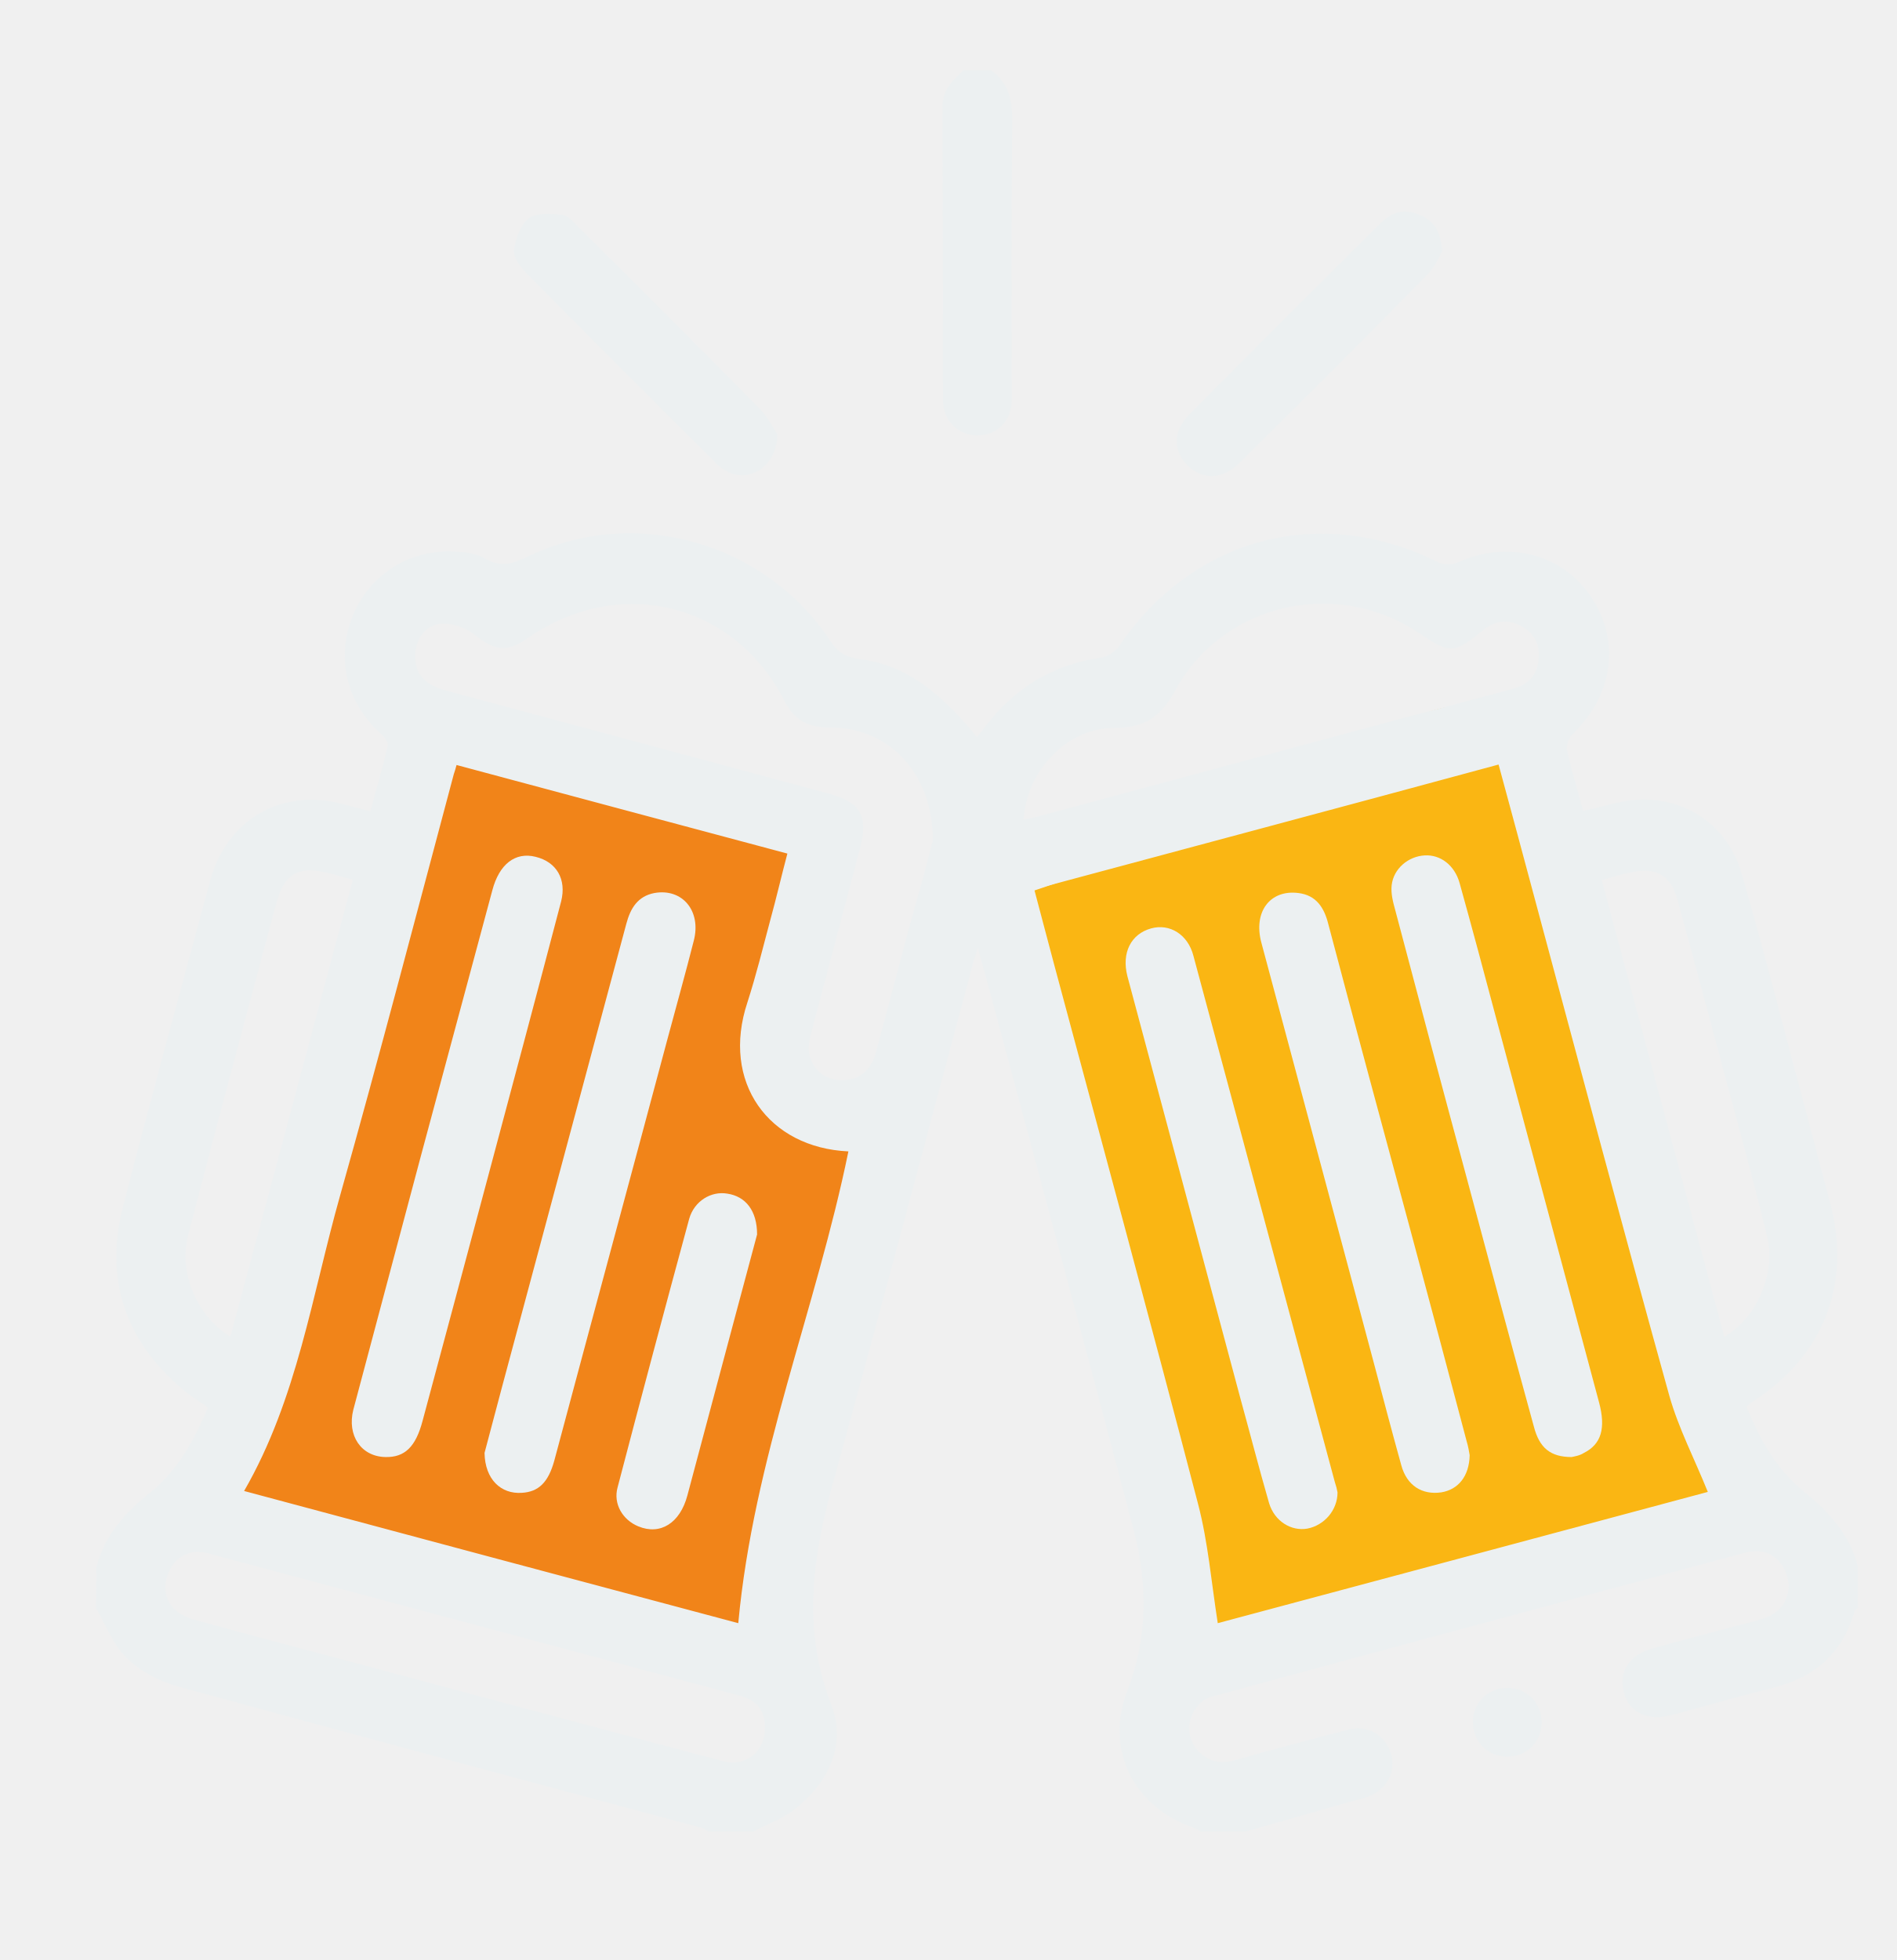
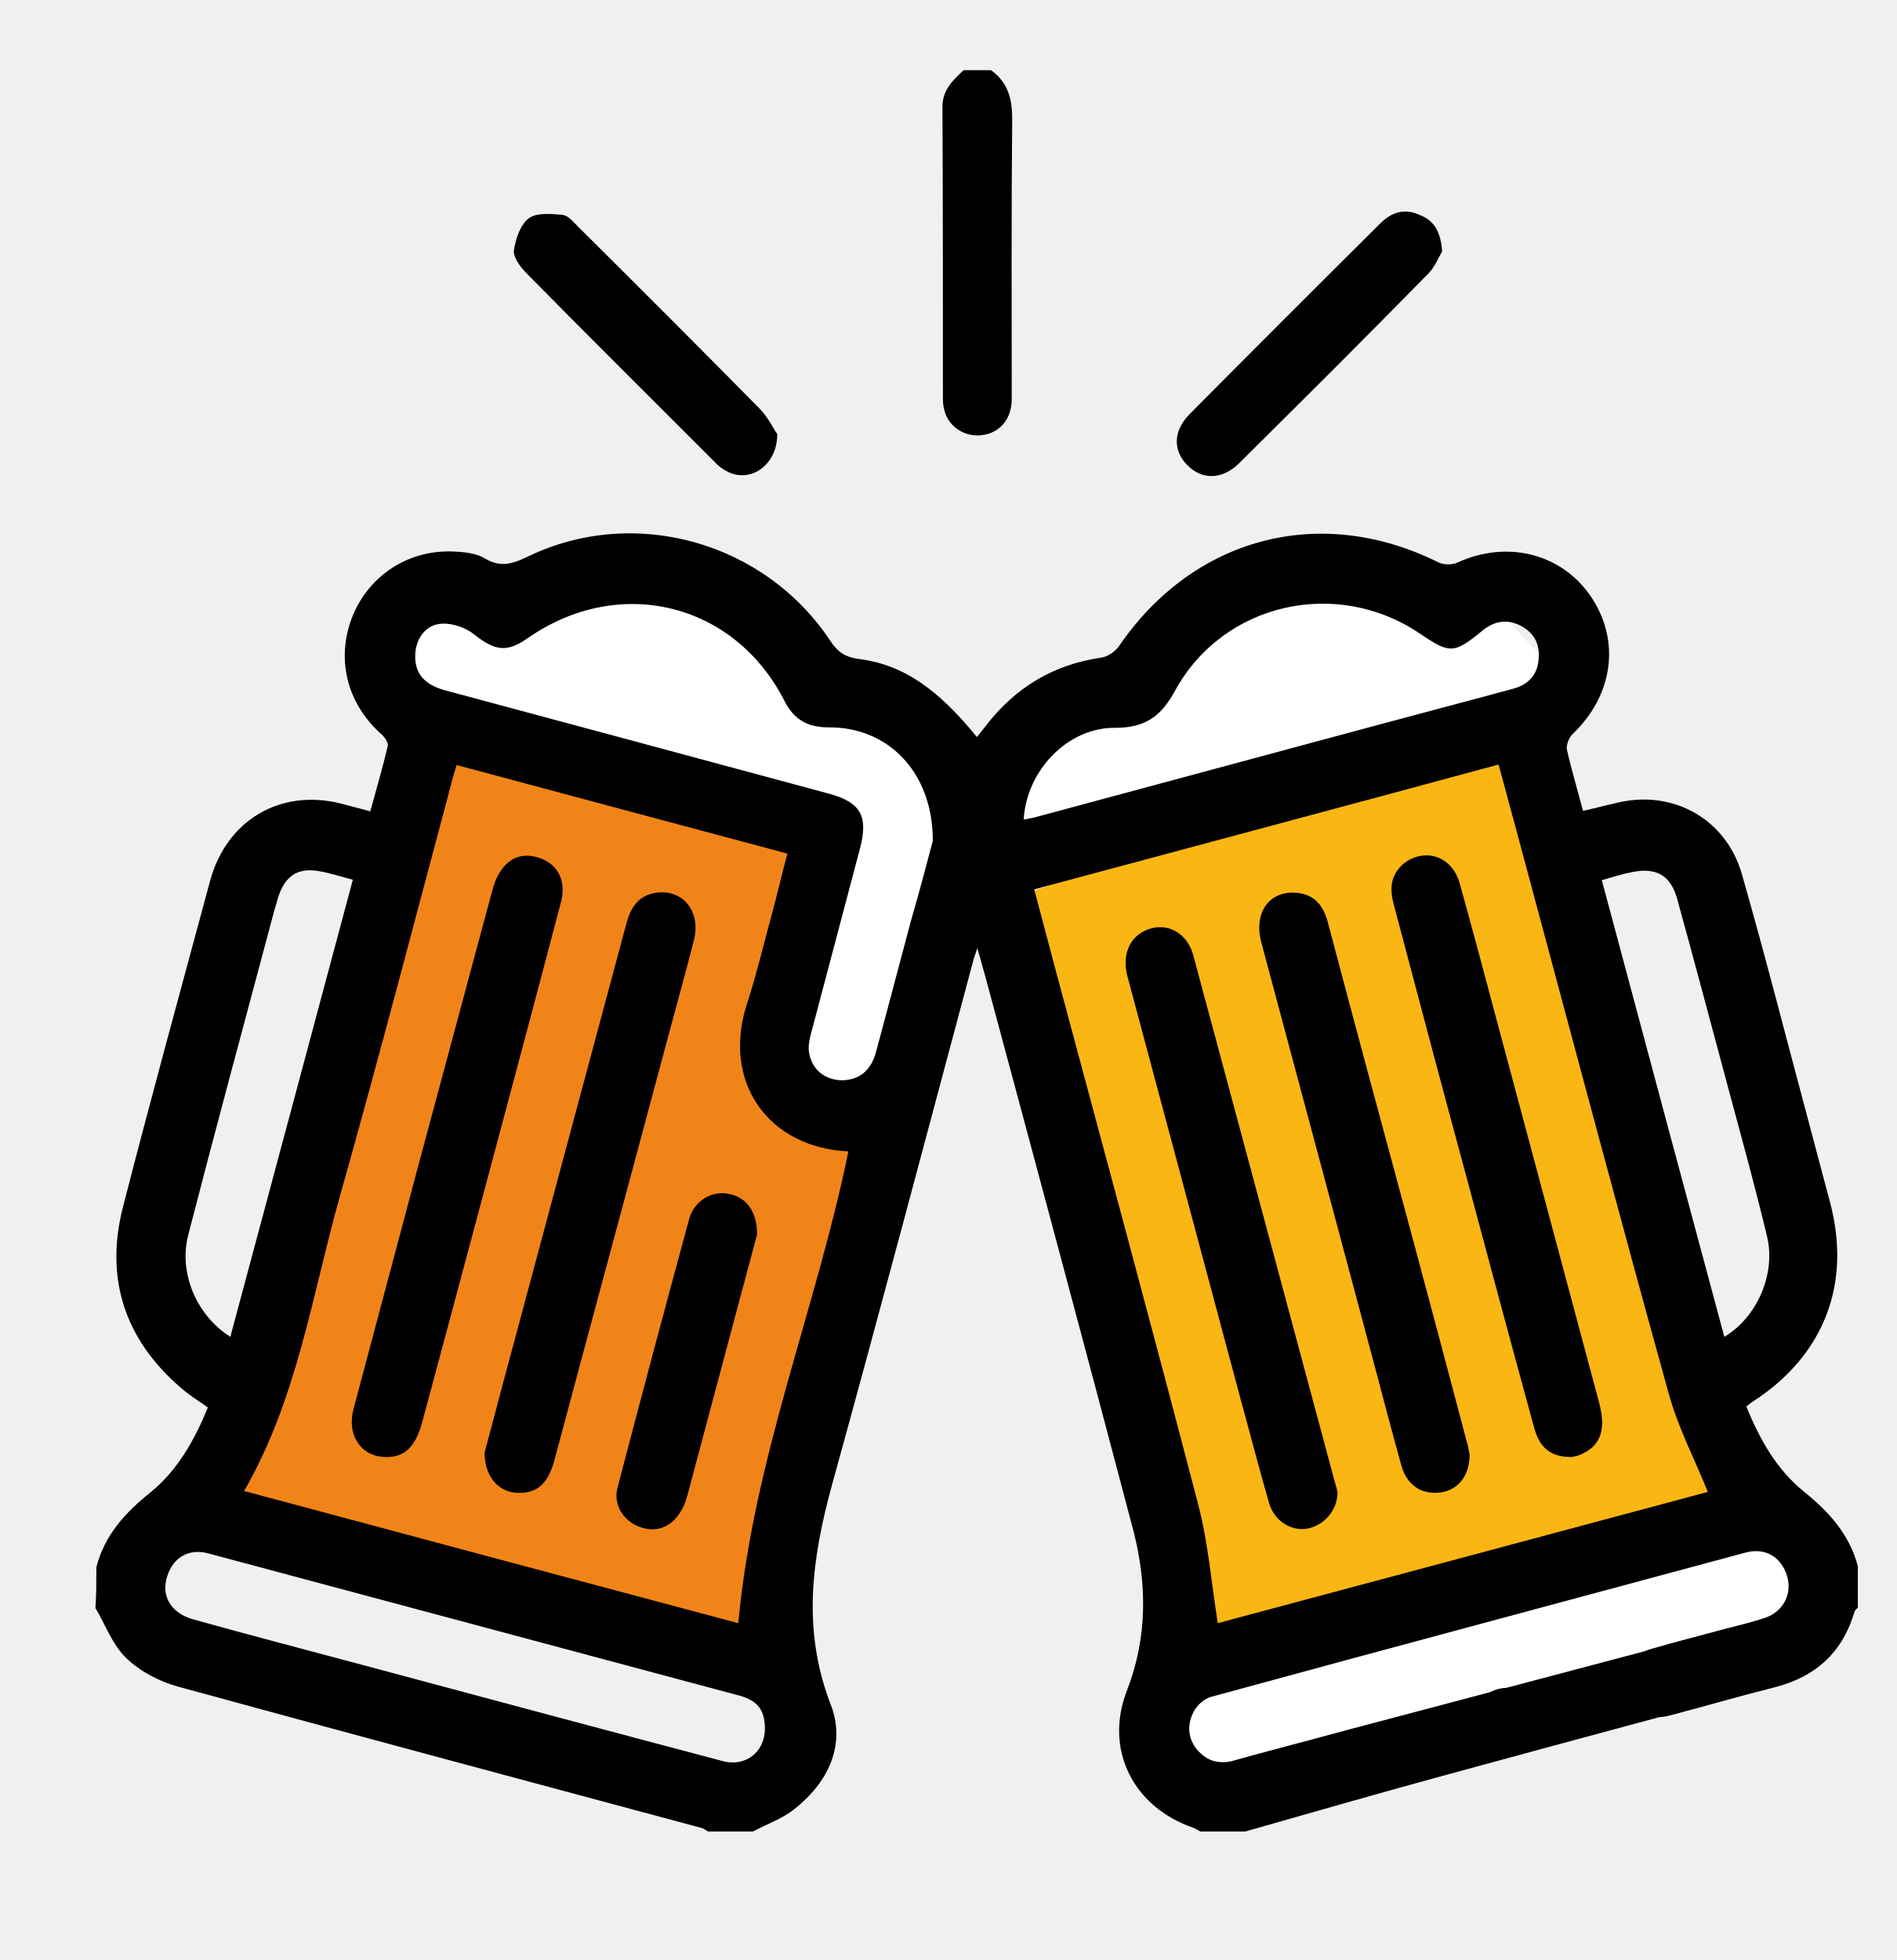
<svg xmlns="http://www.w3.org/2000/svg" version="1.1" id="Layer_1" x="0px" y="0px" viewBox="0 0 413.4 427.1" style="enable-background:new 0 0 413.4 427.1;" xml:space="preserve">
  <style type="text/css">
- 	.st0{fill:#F18419;}
- 	.st1{fill:#FAB613;}
- 	.st2{fill:#ECF0F1;}
+ 	.st0{fill:#FFFFFF;}
+ 	.st1{fill:#F18419;}
+ 	.st2{fill:#FAB613;}
</style>
+   <path class="st0" d="M226,160.1c3.6-4,6.2-6.4,7.1-7.1c0.7-0.6,3.2-2.7,7.6-5.7c6.5-4.4,7.3-4,11.8-7.1c7.1-4.9,5.9-6.4,11.4-9.5  c4.3-2.3,8.2-3.2,13.3-4.3c2.8-0.6,6.1-1.3,10.4-1.4c5.7-0.2,10.1-0.3,14.7,1.9c4.4,2.1,4.5,4.3,8.5,5.2c1.7,0.4,3,0.3,9-0.9  c9.2-1.9,13.8-2.8,13.7-3.3c-0.1-0.6-5.4-1.5-6.6,0.5c-2.4,3.7,9.7,17.3,13.3,15.6c0.9-0.4,1.1-1.8,1.4-3.8c0.6-4.1-0.8-8.1-1.4-8  c-1.2,0.1,3.5,13.6-2.8,21.3c-3,3.6-5.7,2.8-24.1,6.6c-15,3.1-24.4,6-27.9,7.1c-6.3,2-5.4,2-12.3,4.3c-14.3,4.7-16.5,4.1-32.7,8.5  c-15.8,4.4-22,7.3-24.6,4.3c-1.7-1.9-0.8-5.2,0-8.5C217,170.3,220,166.9,226,160.1z" />
+   <path class="st0" d="M86.8,130.3c3.7-2.7,7,0.5,15.1,0c2.5-0.2,1.8-0.4,13.3-3.3c7.2-1.8,10.8-2.7,13.3-2.8  c2.7-0.2,6.5,0.4,14.2,1.4c9.8,1.4,11.4,2,12.3,2.4c1.8,0.8,4.5,2.9,9.9,7.1c6.5,5,8.5,7.1,9.5,8c3.6,3.8,2.7,3.8,5.2,6.2  c4.1,3.8,6.3,3.5,15.6,9c2.8,1.7,4.3,2.5,5.7,3.8c3.9,3.4,5.6,7.3,6.6,9.5c1.2,2.7,3.1,6.9,2.8,12.3c-0.2,3.2-1,5.9-2.4,9.9  c-0.9,2.8-1.7,4.7-2.4,6.2c-1.7,4.1-2.5,6.7-5.2,15.1c-8.3,26.1-9.7,29.5-9,29.8c0.8,0.4,4.1-4.2,3.3-5.2c-0.9-1.1-6.2,4.2-13.3,3.3  c-4.2-0.5-7-2.9-7.7-3.6c-5.5-5.1-4.7-13.1-4.6-13.9c0.4-3.5,1.6-3.7,2.8-9.9c0.6-3.1,0.8-5.7,0.9-7.1c0.3-4.9-0.3-5.3,0-10.4  c0.2-4.5,0.7-4.8,0.5-7.6c-0.1-1.6-0.4-4.3-1.9-7.1c-2.6-5-7.3-7-8.5-7.6c-2.6-1.1-3.7-0.8-9.5-1.4c-7-0.7-12.4-1.8-19.9-3.3  c-4-0.8-6-1.2-8.5-1.9c-11.6-3.1-11.9-5.6-24.1-9.5c-3.2-1-6.4-1.9-10.4-4.3c-1.4-0.8-4-2.4-6.6-5.2c-2.5-2.6-4.1-4.2-4.3-6.6  c-0.2-1.9,0.8-3.7,2.8-7.1C84.6,132.9,85.6,131.2,86.8,130.3z" />
+   <path class="st0" d="M257.1,387.6c21,23.1,109.7-30.5,131.9-32.7c1-0.1,5.2-0.4,6.2-2.8c0.7-1.8-0.9-3.7-5.8-10.5  c-5.5-7.7-5.8-8.8-7.6-9.5c-4-1.6-7.9,1.2-13.4,3.8c-5.6,2.7-4.3,1.1-29,7c-10.2,2.5-17.8,4.5-24.6,6.4c-21.7,5.9-18.8,5.8-29.4,8.4  c-21,5.2-27.7,4.2-31,9.9C251.3,372.9,252.1,382.2,257.1,387.6z" />
  <g>
-     <path class="st0" d="M96.2,159C59.6,275.6,44,323.6,41.7,328.2c0,0.1-0.1,0.2-0.1,0.3c-1.1,8,106.9,27.1,124.4,32.1   c0.1,0,0.2,0,0.3,0.1c9.6,0.9,16.1-82.1,23.6-106.3c0.5-1.5,1.5-4.7,0-7.5c-2.8-5-10.8-2.2-16.1-7.5c-2.6-2.6-3.1-6-4-12.6   c-0.6-4.5-1.7-12.1,1.1-20.7c3.2-9.5,8.1-10.9,8-18.4c0-1,0-6.4-3.4-10.3c-5.4-6.3-16.1-5.4-19.5-5.2C145,172.8,127,170.8,96.2,159   z" />
-     <path class="st1" d="M222,195.2c30.8,116.5,42.8,164.7,42.6,169.1c0,0.1,0,0.2,0.1,0.3c2,4.4,52.8-14.6,111.9-38.4   c-11.8-54.9-19.6-79.9-24.7-92.5c-3.1-7.6-8.1-18.1-11-33.8c-1.2-6.4-2.8-12.7-3.9-19.1c0,0-2.1-11.8-7-19.9   c-0.1-0.2-0.2-0.4-0.3-0.5c-1-1.5-3.7-5.1-8.5-6.3c-8.6-2.1-22.3,7.4-22.3,7.4C288.7,169,268.1,179.9,222,195.2z" />
-     <path class="st2" d="M21,341.5c1.8-7,6.3-11.9,11.8-16.3c5.9-4.8,9.6-11.4,12.5-18.5c-2.1-1.5-4.1-2.7-5.9-4.3   c-12.2-10.5-16.6-23.8-12.6-39.4c6.1-23.7,12.6-47.4,19-71.1c3.6-13.2,15.3-20.1,28.5-16.8c2,0.5,4.1,1.1,6.4,1.7   c1.3-4.8,2.7-9.5,3.8-14.2c0.2-0.8-0.8-2.2-1.7-2.9c-7.4-6.8-9.6-16.5-5.9-25.6c3.7-8.9,12.4-14.5,22.3-13.9   c2.2,0.1,4.7,0.4,6.5,1.5c3.5,2.1,6.2,1.1,9.5-0.5c23.2-11.1,51.5-3.1,65.8,18.5c1.6,2.4,3.2,3.5,6.2,3.9c9.5,1.2,17.1,6.4,25.7,17   c0.7-0.9,1.4-1.7,2-2.5c6.4-8.3,14.7-13.3,25.1-14.8c1.4-0.2,3-1.3,3.8-2.4c16.3-23.9,44-31.2,69.8-18.3c1.1,0.5,2.9,0.5,4,0   c10.9-5,22.8-2,29.2,7.5c6.4,9.6,4.8,21.4-4.1,29.9c-0.8,0.8-1.4,2.4-1.2,3.4c1,4.4,2.3,8.7,3.5,13.3c2.7-0.6,5.3-1.3,8-1.9   c11.9-2.6,23.2,3.8,26.6,15.6c5.2,18.1,9.8,36.3,14.7,54.5c1.5,5.8,3.1,11.6,4.6,17.3c4.6,17.7-1.4,33.1-16.7,43.1   c-0.5,0.3-1,0.7-1.6,1.2c2.9,7.1,6.5,13.6,12.5,18.5c5.5,4.4,10,9.4,11.8,16.3c0,3,0,6,0,9c-0.2,0.3-0.6,0.5-0.7,0.8   c-2.6,9-8.5,14.3-17.5,16.6c-7.6,1.9-15.1,4.1-22.7,6.1c-4.9,1.3-9-0.7-10.1-5c-1.2-4.4,1.1-8.1,6-9.5c5.5-1.6,11.1-3,16.6-4.5   c2.8-0.7,5.6-1.4,8.3-2.3c3.9-1.4,5.8-5.2,4.7-9c-1.3-4.3-4.8-6.3-9-5.2c-38.9,10.5-77.9,20.9-116.7,31.5c-1.4,0.4-2.9,1.8-3.6,3.1   c-1.5,2.8-1.4,5.8,0.7,8.4c2.3,2.6,5.1,3.2,8.5,2.2c8.1-2.3,16.3-4.5,24.5-6.6c4.2-1.1,8.1,1.2,9.3,5.4c1.1,3.8-1,7.7-5,9.2   c-1,0.4-2.2,0.6-3.2,0.9c-7.8,2.2-15.7,4.5-23.5,6.7c-3.2,0-6.5,0-9.8,0c-0.5-0.3-1-0.6-1.5-0.8c-13.1-4.5-19.5-17-14.5-29.9   c4.5-11.6,4.4-23.2,1.4-34.9c-10.6-40.2-21.4-80.4-32.2-120.5c-0.5-1.8-1-3.6-1.8-6.4c-0.5,1.6-0.7,2-0.8,2.4   c-10.2,38.1-20.3,76.3-30.8,114.3c-4.4,16-6.7,31.6-0.4,48c3.5,8.9-0.5,17.2-8.1,23.1c-2.6,2-5.8,3.1-8.8,4.7c-3.2,0-6.5,0-9.8,0   c-0.5-0.3-1-0.7-1.5-0.8c-38-10.2-76.1-20.4-114.1-30.8c-4-1.1-8.2-3.3-11.2-6.2c-3-2.9-4.5-7.2-6.7-10.9   C21,347.5,21,344.5,21,341.5z M225.4,193.8c1.5,5.8,3,11.2,4.4,16.6c10.5,39.1,21.1,78.2,31.3,117.3c2.2,8.4,2.9,17.1,4.3,26   c35.5-9.5,71.4-19.1,106.8-28.6c-2.9-7.2-6.4-13.9-8.4-21c-10-36-19.6-72.1-29.3-108.2c-2.6-9.7-5.2-19.4-7.9-29.3   C292.7,175.8,259.2,184.7,225.4,193.8z M99.5,166.7c-0.2,0.8-0.4,1.4-0.6,2c-8.2,30.7-16.2,61.4-24.8,91.9   c-6.1,21.6-9.3,44.2-20.9,64.3c36.1,9.7,72.1,19.3,107.7,28.8c3.3-35.8,17-68.6,24-102.8c-17.4-0.8-27.8-15.1-22-32.5   c1.9-5.9,3.4-12,5-18c1.3-4.7,2.4-9.5,3.7-14.4C147.2,179.5,123.4,173.1,99.5,166.7z M203.3,183.2c0-15-9.8-24.8-22.7-24.7   c-4.5,0-7.5-1.6-9.6-5.7c-10.9-21.5-36-27.6-55.9-13.8c-4.7,3.3-7.2,2.8-11.7-0.7c-1.8-1.5-4.7-2.5-7-2.4c-3.5,0.1-5.7,3.1-5.9,6.6   c-0.2,4.1,1.8,6.6,6.4,7.9c27.9,7.5,55.8,15,83.6,22.5c7.1,1.9,8.8,4.9,6.9,12.1c-3.6,13.6-7.2,27.2-10.8,40.8   c-0.3,1.3-0.5,2.7-0.2,4c0.8,3.5,3.5,5.5,7,5.6c3.7,0,6.4-2,7.5-6.1c2.6-9.6,5.1-19.2,7.7-28.9   C200.5,193.9,202.2,187.4,203.3,183.2z M223.1,178.6c1.1-0.2,2.2-0.4,3.2-0.7c24.5-6.6,49-13.2,73.5-19.8c10-2.7,20-5.3,29.9-8   c3.1-0.8,5.3-2.8,5.6-6.2c0.4-3.3-0.8-5.9-3.8-7.5s-5.8-1.1-8.4,1c-6.2,5.1-7.1,5.1-13.6,0.7c-18.1-12.3-42.9-6.8-53.4,12.4   c-3.1,5.7-6.6,8.1-13.1,8.1C232.7,158.5,223.7,167.9,223.1,178.6z M166.7,376.7c0-4.1-1.6-6.1-5.5-7.2   c-38.6-10.3-77.2-20.7-115.8-31c-4.1-1.1-7.5,0.7-8.9,4.8c-1.5,4.3,0.6,8.2,5.7,9.6c12.2,3.4,24.5,6.6,36.8,9.9   c26.1,7,52.2,14,78.3,20.9C162.4,385.2,166.7,381.8,166.7,376.7z M50.2,291.3c8.9-33.2,17.8-66.3,26.7-99.6c-2.7-0.7-4.8-1.4-7-1.8   c-4.9-1-7.8,0.9-9.3,5.7c-0.6,2-1.2,4.1-1.7,6.1c-6,22.5-12.1,45-17.9,67.5C38.9,277.5,42.9,286.7,50.2,291.3z M349.1,191.8   c8.9,33.3,17.8,66.4,26.7,99.5c7.1-4.2,11.3-13.7,9.3-21.9c-2.6-10.9-5.6-21.7-8.5-32.5c-3.7-13.7-7.3-27.4-11.1-41.1   c-1.4-5-4.5-6.8-9.6-5.8C353.7,190.4,351.5,191.1,349.1,191.8z" />
-     <path class="st2" d="M216,15.3c3.6,2.6,4.6,6.1,4.6,10.6c-0.2,20.4-0.1,40.7-0.1,61.1c0,4-2.3,7-5.8,7.7c-3.6,0.8-7.2-1-8.6-4.4   c-0.4-1-0.6-2.2-0.6-3.3c0-21.2,0-42.5-0.1-63.7c0-3.8,2.3-5.8,4.6-8C212,15.3,214,15.3,216,15.3z" />
-     <path class="st2" d="M169.4,94.6c0,6.7-5.7,10.6-10.6,8.3c-1.1-0.5-2.2-1.3-3-2.2c-13.8-13.8-27.6-27.5-41.3-41.4   c-1.2-1.3-2.7-3.3-2.5-4.8c0.4-2.5,1.4-5.5,3.2-6.9c1.7-1.3,4.8-1,7.3-0.8c1.3,0.1,2.5,1.6,3.5,2.6c13.3,13.2,26.6,26.5,39.7,39.8   C167.5,91.1,168.6,93.5,169.4,94.6z" />
-     <path class="st2" d="M314.3,54.8c-0.7,1.1-1.5,3.3-3,4.8C297.7,73.5,283.9,87.2,270,101c-3.7,3.6-8.1,3.6-11.3,0.3   c-3.1-3.2-3-7.4,0.5-11c13.8-13.9,27.7-27.8,41.6-41.6c2.4-2.4,5.2-3.4,8.5-1.9C312.5,48,314,50.4,314.3,54.8z" />
-     <path class="st2" d="M336,375.4c-0.1,4.3-3.4,7.5-7.7,7.4c-4.3-0.1-7.4-3.5-7.3-7.8c0.1-4.1,3.4-7.2,7.5-7.2   C332.8,367.8,336,371.1,336,375.4z" />
-     <path class="st2" d="M342.5,317.5c-4.6,0-7-2-8.2-6.6c-5-18.2-9.9-36.5-14.8-54.8c-5.2-19.2-10.3-38.4-15.4-57.7   c-0.5-1.8-1-3.7-0.8-5.5c0.4-3.6,3.6-6.3,7.2-6.5c3.4-0.2,6.5,2.1,7.6,6c2.7,9.7,5.3,19.4,7.9,29.2c7.5,28,15,56,22.5,84   c1.5,5.6,0.5,9.1-3.3,11C344.3,317.2,343,317.4,342.5,317.5z" />
-     <path class="st2" d="M291.5,325.2c0,3.9-2.9,7.2-6.6,7.9c-3.5,0.6-7.1-1.6-8.3-5.5c-2.2-7.6-4.2-15.4-6.3-23   c-8.2-30.6-16.4-61.3-24.6-91.9c-1.3-5.1,0.8-9.2,5.2-10.4c4-1.1,8,1.3,9.2,6c10.3,38.2,20.5,76.4,30.8,114.6   C291.2,323.8,291.4,324.6,291.5,325.2z" />
-     <path class="st2" d="M320.3,317.1c-0.1,4.6-2.5,7.5-6.2,8.1c-4.2,0.6-7.5-1.5-8.7-5.9c-2-7.2-3.9-14.4-5.8-21.6   c-8.2-30.8-16.5-61.6-24.7-92.3c-1.8-6.7,1.9-11.6,8.1-10.8c3.9,0.5,5.6,3.2,6.5,6.8c5.9,22.3,11.9,44.5,17.9,66.7   c4.1,15.3,8.2,30.6,12.2,45.8C320,315.2,320.2,316.5,320.3,317.1z" />
-     <path class="st2" d="M84,317.5c-5.3-0.1-8.4-4.7-7-10.3c4.9-18.4,9.8-36.8,14.7-55.2c5.2-19.3,10.4-38.7,15.6-58   c1.5-5.7,5-8.4,9.4-7.3c4.6,1.1,6.8,4.9,5.6,9.7c-5.3,20.2-10.7,40.4-16.1,60.6c-4.7,17.6-9.4,35.1-14.1,52.6   C90.6,315.3,88.2,317.6,84,317.5z" />
-     <path class="st2" d="M105.6,316.6c1.1-4.1,2.5-9.4,3.9-14.7c9-33.5,18-67.1,27-100.6c0.9-3.4,2.5-6,6.1-6.7   c6.1-1.1,10.3,3.9,8.6,10.4c-1.8,7.1-3.8,14.2-5.7,21.3c-8.2,30.7-16.5,61.3-24.7,92c-1.3,4.7-3.4,6.8-7.1,7   C109.2,325.6,105.7,322.4,105.6,316.6z" />
-     <path class="st2" d="M165,269c-1.3,4.8-2.9,10.8-4.5,16.8c-3.6,13.4-7.1,26.7-10.7,40.1c-1.6,6-5.9,8.7-10.7,6.7   c-3.4-1.4-5.5-4.9-4.5-8.5c5.1-19.5,10.3-39,15.6-58.5c1.1-3.9,4.8-6.1,8.3-5.5C162.5,260.7,165,263.8,165,269z" />
+     <path class="st1" d="M96.2,159C59.6,275.6,44,323.6,41.7,328.2c0,0.1-0.1,0.2-0.1,0.3c-1.1,8,106.9,27.1,124.4,32.1   c0.1,0,0.2,0,0.3,0.1c9.6,0.9,16.1-82.1,23.6-106.3c0.5-1.5,1.5-4.7,0-7.5c-2.8-5-10.8-2.2-16.1-7.5c-2.6-2.6-3.1-6-4-12.6   c-0.6-4.5-1.7-12.1,1.1-20.7c3.2-9.5,8.1-10.9,8-18.4c0-1,0-6.4-3.4-10.3c-5.4-6.3-16.1-5.4-19.5-5.2C145,172.8,127,170.8,96.2,159   z" />
+     <path class="st2" d="M222,195.2c30.8,116.5,42.8,164.7,42.6,169.1c0,0.1,0,0.2,0.1,0.3c2,4.4,52.8-14.6,111.9-38.4   c-11.8-54.9-19.6-79.9-24.7-92.5c-3.1-7.6-8.1-18.1-11-33.8c-1.2-6.4-2.8-12.7-3.9-19.1c0,0-2.1-11.8-7-19.9   c-0.1-0.2-0.2-0.4-0.3-0.5c-1-1.5-3.7-5.1-8.5-6.3c-8.6-2.1-22.3,7.4-22.3,7.4C288.7,169,268.1,179.9,222,195.2z" />
+     <path d="M21,341.5c1.8-7,6.3-11.9,11.8-16.3c5.9-4.8,9.6-11.4,12.5-18.5c-2.1-1.5-4.1-2.7-5.9-4.3c-12.2-10.5-16.6-23.8-12.6-39.4   c6.1-23.7,12.6-47.4,19-71.1c3.6-13.2,15.3-20.1,28.5-16.8c2,0.5,4.1,1.1,6.4,1.7c1.3-4.8,2.7-9.5,3.8-14.2   c0.2-0.8-0.8-2.2-1.7-2.9c-7.4-6.8-9.6-16.5-5.9-25.6c3.7-8.9,12.4-14.5,22.3-13.9c2.2,0.1,4.7,0.4,6.5,1.5   c3.5,2.1,6.2,1.1,9.5-0.5c23.2-11.1,51.5-3.1,65.8,18.5c1.6,2.4,3.2,3.5,6.2,3.9c9.5,1.2,17.1,6.4,25.7,17c0.7-0.9,1.4-1.7,2-2.5   c6.4-8.3,14.7-13.3,25.1-14.8c1.4-0.2,3-1.3,3.8-2.4c16.3-23.9,44-31.2,69.8-18.3c1.1,0.5,2.9,0.5,4,0c10.9-5,22.8-2,29.2,7.5   c6.4,9.6,4.8,21.4-4.1,29.9c-0.8,0.8-1.4,2.4-1.2,3.4c1,4.4,2.3,8.7,3.5,13.3c2.7-0.6,5.3-1.3,8-1.9c11.9-2.6,23.2,3.8,26.6,15.6   c5.2,18.1,9.8,36.3,14.7,54.5c1.5,5.8,3.1,11.6,4.6,17.3c4.6,17.7-1.4,33.1-16.7,43.1c-0.5,0.3-1,0.7-1.6,1.2   c2.9,7.1,6.5,13.6,12.5,18.5c5.5,4.4,10,9.4,11.8,16.3c0,3,0,6,0,9c-0.2,0.3-0.6,0.5-0.7,0.8c-2.6,9-8.5,14.3-17.5,16.6   c-7.6,1.9-15.1,4.1-22.7,6.1c-4.9,1.3-9-0.7-10.1-5c-1.2-4.4,1.1-8.1,6-9.5c5.5-1.6,11.1-3,16.6-4.5c2.8-0.7,5.6-1.4,8.3-2.3   c3.9-1.4,5.8-5.2,4.7-9c-1.3-4.3-4.8-6.3-9-5.2c-38.9,10.5-77.9,20.9-116.7,31.5c-1.4,0.4-2.9,1.8-3.6,3.1   c-1.5,2.8-1.4,5.8,0.7,8.4c1,1.1,2.1,1.9,3.2,2.3c2.3,0.8,4.4,0.2,5.3-0.1c3.8-1.1,12.7-3.4,24.5-6.6c22.2-5.9,44.3-11.7,66.5-17.6   c-2.6,0.7-3.3,1.7-3.5,2.3c-1.3,4,10.1,10.7,10.6,11c-2.6,0.7-53.6,14.4-69.4,18.9c-1.6,0.5-3.2,0.9-3.2,0.9   c-7.8,2.2-15.7,4.5-23.5,6.7c-3.2,0-6.5,0-9.8,0c-0.5-0.3-1-0.6-1.5-0.8c-13.1-4.5-19.5-17-14.5-29.9c4.5-11.6,4.4-23.2,1.4-34.9   c-10.6-40.2-21.4-80.4-32.2-120.5c-0.5-1.8-1-3.6-1.8-6.4c-0.5,1.6-0.7,2-0.8,2.4c-10.2,38.1-20.3,76.3-30.8,114.3   c-4.4,16-6.7,31.6-0.4,48c3.5,8.9-0.5,17.2-8.1,23.1c-2.6,2-5.8,3.1-8.8,4.7c-3.2,0-6.5,0-9.8,0c-0.5-0.3-1-0.7-1.5-0.8   c-38-10.2-76.1-20.4-114.1-30.8c-4-1.1-8.2-3.3-11.2-6.2c-3-2.9-4.5-7.2-6.7-10.9C21,347.5,21,344.5,21,341.5z M225.4,193.8   c1.5,5.8,3,11.2,4.4,16.6c10.5,39.1,21.1,78.2,31.3,117.3c2.2,8.4,2.9,17.1,4.3,26c35.5-9.5,71.4-19.1,106.8-28.6   c-2.9-7.2-6.4-13.9-8.4-21c-10-36-19.6-72.1-29.3-108.2c-2.6-9.7-5.2-19.4-7.9-29.3C292.7,175.8,259.2,184.7,225.4,193.8z    M99.5,166.7c-0.2,0.8-0.4,1.4-0.6,2c-8.2,30.7-16.2,61.4-24.8,91.9c-6.1,21.6-9.3,44.2-20.9,64.3c36.1,9.7,72.1,19.3,107.7,28.8   c3.3-35.8,17-68.6,24-102.8c-17.4-0.8-27.8-15.1-22-32.5c1.9-5.9,3.4-12,5-18c1.3-4.7,2.4-9.5,3.7-14.4   C147.2,179.5,123.4,173.1,99.5,166.7z M203.3,183.2c0-15-9.8-24.8-22.7-24.7c-4.5,0-7.5-1.6-9.6-5.7c-10.9-21.5-36-27.6-55.9-13.8   c-4.7,3.3-7.2,2.8-11.7-0.7c-1.8-1.5-4.7-2.5-7-2.4c-3.5,0.1-5.7,3.1-5.9,6.6c-0.2,4.1,1.8,6.6,6.4,7.9c27.9,7.5,55.8,15,83.6,22.5   c7.1,1.9,8.8,4.9,6.9,12.1c-3.6,13.6-7.2,27.2-10.8,40.8c-0.3,1.3-0.5,2.7-0.2,4c0.8,3.5,3.5,5.5,7,5.6c3.7,0,6.4-2,7.5-6.1   c2.6-9.6,5.1-19.2,7.7-28.9C200.5,193.9,202.2,187.4,203.3,183.2z M223.1,178.6c1.1-0.2,2.2-0.4,3.2-0.7   c24.5-6.6,49-13.2,73.5-19.8c10-2.7,20-5.3,29.9-8c3.1-0.8,5.3-2.8,5.6-6.2c0.4-3.3-0.8-5.9-3.8-7.5s-5.8-1.1-8.4,1   c-6.2,5.1-7.1,5.1-13.6,0.7c-18.1-12.3-42.9-6.8-53.4,12.4c-3.1,5.7-6.6,8.1-13.1,8.1C232.7,158.5,223.7,167.9,223.1,178.6z    M166.7,376.7c0-4.1-1.6-6.1-5.5-7.2c-38.6-10.3-77.2-20.7-115.8-31c-4.1-1.1-7.5,0.7-8.9,4.8c-1.5,4.3,0.6,8.2,5.7,9.6   c12.2,3.4,24.5,6.6,36.8,9.9c26.1,7,52.2,14,78.3,20.9C162.4,385.2,166.7,381.8,166.7,376.7z M50.2,291.3   c8.9-33.2,17.8-66.3,26.7-99.6c-2.7-0.7-4.8-1.4-7-1.8c-4.9-1-7.8,0.9-9.3,5.7c-0.6,2-1.2,4.1-1.7,6.1c-6,22.5-12.1,45-17.9,67.5   C38.9,277.5,42.9,286.7,50.2,291.3z M349.1,191.8c8.9,33.3,17.8,66.4,26.7,99.5c7.1-4.2,11.3-13.7,9.3-21.9   c-2.6-10.9-5.6-21.7-8.5-32.5c-3.7-13.7-7.3-27.4-11.1-41.1c-1.4-5-4.5-6.8-9.6-5.8C353.7,190.4,351.5,191.1,349.1,191.8z" />
+     <path d="M216,15.3c3.6,2.6,4.6,6.1,4.6,10.6c-0.2,20.4-0.1,40.7-0.1,61.1c0,4-2.3,7-5.8,7.7c-3.6,0.8-7.2-1-8.6-4.4   c-0.4-1-0.6-2.2-0.6-3.3c0-21.2,0-42.5-0.1-63.7c0-3.8,2.3-5.8,4.6-8C212,15.3,214,15.3,216,15.3z" />
+     <path d="M169.4,94.6c0,6.7-5.7,10.6-10.6,8.3c-1.1-0.5-2.2-1.3-3-2.2c-13.8-13.8-27.6-27.5-41.3-41.4c-1.2-1.3-2.7-3.3-2.5-4.8   c0.4-2.5,1.4-5.5,3.2-6.9c1.7-1.3,4.8-1,7.3-0.8c1.3,0.1,2.5,1.6,3.5,2.6c13.3,13.2,26.6,26.5,39.7,39.8   C167.5,91.1,168.6,93.5,169.4,94.6z" />
+     <path d="M314.3,54.8c-0.7,1.1-1.5,3.3-3,4.8C297.7,73.5,283.9,87.2,270,101c-3.7,3.6-8.1,3.6-11.3,0.3c-3.1-3.2-3-7.4,0.5-11   c13.8-13.9,27.7-27.8,41.6-41.6c2.4-2.4,5.2-3.4,8.5-1.9C312.5,48,314,50.4,314.3,54.8z" />
+     <path d="M336,375.4c-0.1,4.3-3.4,7.5-7.7,7.4c-4.3-0.1-7.4-3.5-7.3-7.8c0.1-4.1,3.4-7.2,7.5-7.2C332.8,367.8,336,371.1,336,375.4z" />
+     <path d="M342.5,317.5c-4.6,0-7-2-8.2-6.6c-5-18.2-9.9-36.5-14.8-54.8c-5.2-19.2-10.3-38.4-15.4-57.7c-0.5-1.8-1-3.7-0.8-5.5   c0.4-3.6,3.6-6.3,7.2-6.5c3.4-0.2,6.5,2.1,7.6,6c2.7,9.7,5.3,19.4,7.9,29.2c7.5,28,15,56,22.5,84c1.5,5.6,0.5,9.1-3.3,11   C344.3,317.2,343,317.4,342.5,317.5z" />
+     <path d="M291.5,325.2c0,3.9-2.9,7.2-6.6,7.9c-3.5,0.6-7.1-1.6-8.3-5.5c-2.2-7.6-4.2-15.4-6.3-23c-8.2-30.6-16.4-61.3-24.6-91.9   c-1.3-5.1,0.8-9.2,5.2-10.4c4-1.1,8,1.3,9.2,6c10.3,38.2,20.5,76.4,30.8,114.6C291.2,323.8,291.4,324.6,291.5,325.2z" />
+     <path d="M320.3,317.1c-0.1,4.6-2.5,7.5-6.2,8.1c-4.2,0.6-7.5-1.5-8.7-5.9c-2-7.2-3.9-14.4-5.8-21.6c-8.2-30.8-16.5-61.6-24.7-92.3   c-1.8-6.7,1.9-11.6,8.1-10.8c3.9,0.5,5.6,3.2,6.5,6.8c5.9,22.3,11.9,44.5,17.9,66.7c4.1,15.3,8.2,30.6,12.2,45.8   C320,315.2,320.2,316.5,320.3,317.1z" />
+     <path d="M84,317.5c-5.3-0.1-8.4-4.7-7-10.3c4.9-18.4,9.8-36.8,14.7-55.2c5.2-19.3,10.4-38.7,15.6-58c1.5-5.7,5-8.4,9.4-7.3   c4.6,1.1,6.8,4.9,5.6,9.7c-5.3,20.2-10.7,40.4-16.1,60.6c-4.7,17.6-9.4,35.1-14.1,52.6C90.6,315.3,88.2,317.6,84,317.5z" />
+     <path d="M105.6,316.6c1.1-4.1,2.5-9.4,3.9-14.7c9-33.5,18-67.1,27-100.6c0.9-3.4,2.5-6,6.1-6.7c6.1-1.1,10.3,3.9,8.6,10.4   c-1.8,7.1-3.8,14.2-5.7,21.3c-8.2,30.7-16.5,61.3-24.7,92c-1.3,4.7-3.4,6.8-7.1,7C109.2,325.6,105.7,322.4,105.6,316.6z" />
+     <path d="M165,269c-1.3,4.8-2.9,10.8-4.5,16.8c-3.6,13.4-7.1,26.7-10.7,40.1c-1.6,6-5.9,8.7-10.7,6.7c-3.4-1.4-5.5-4.9-4.5-8.5   c5.1-19.5,10.3-39,15.6-58.5c1.1-3.9,4.8-6.1,8.3-5.5C162.5,260.7,165,263.8,165,269z" />
  </g>
</svg>
